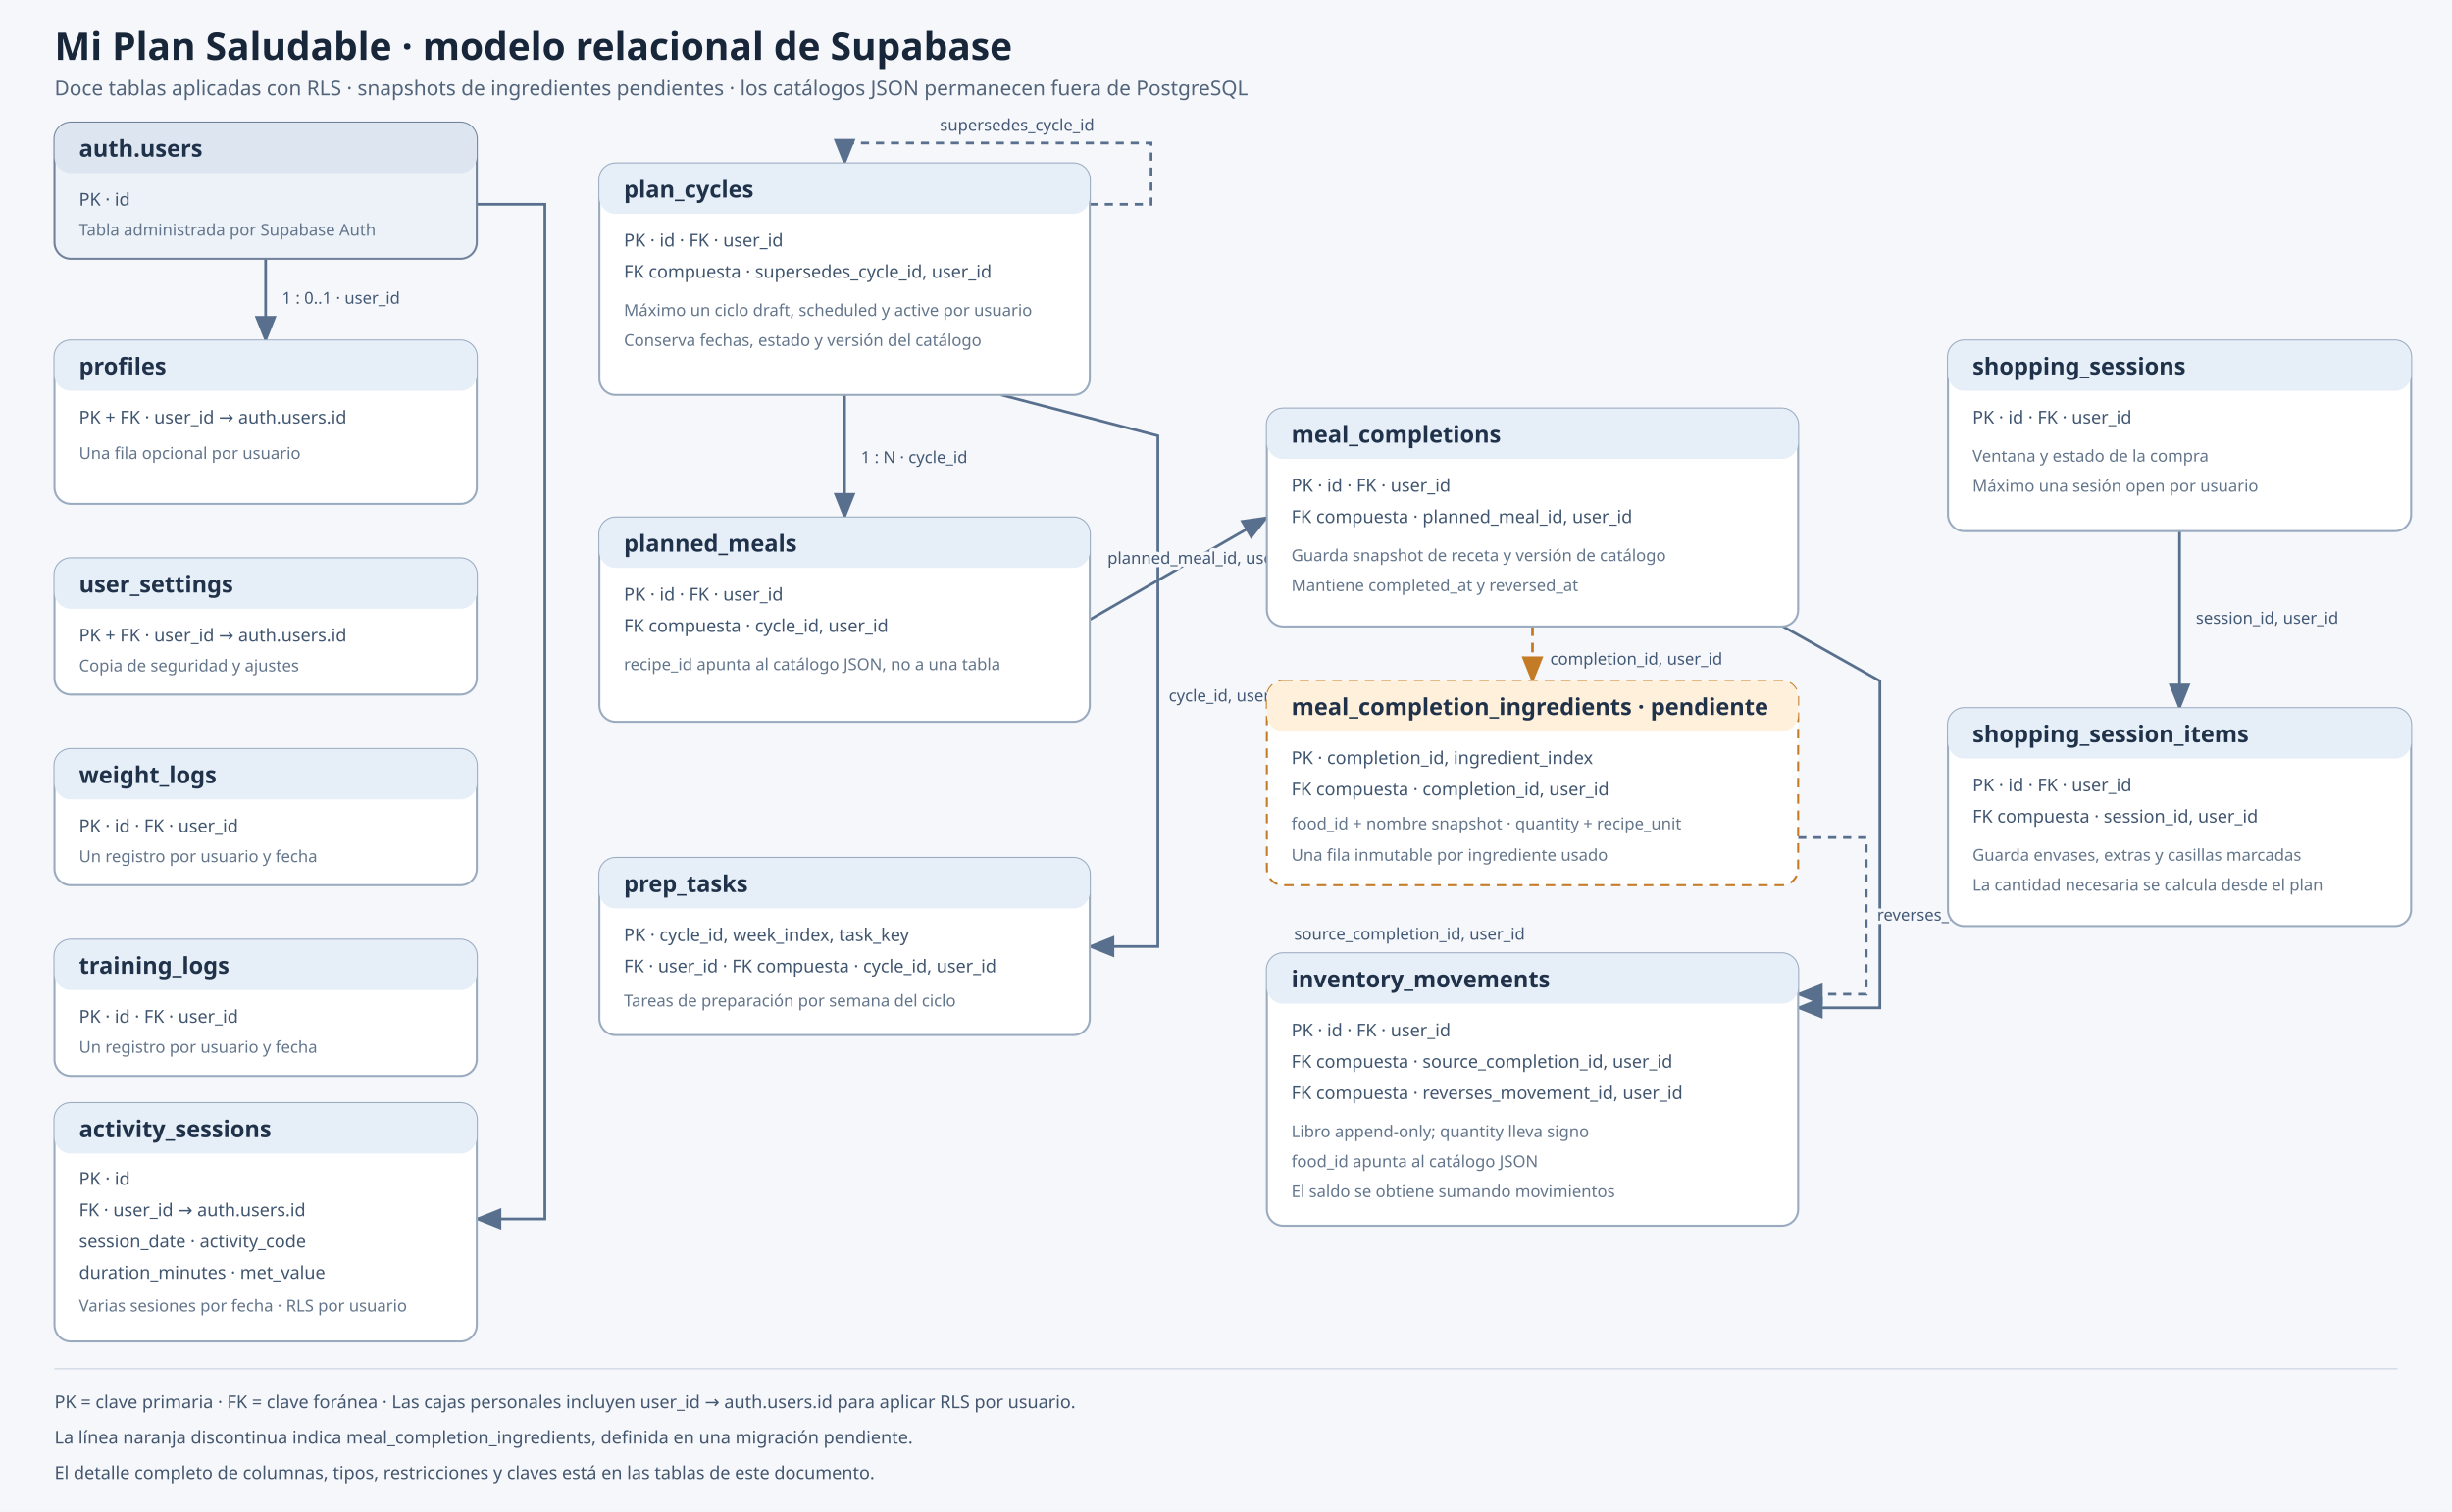
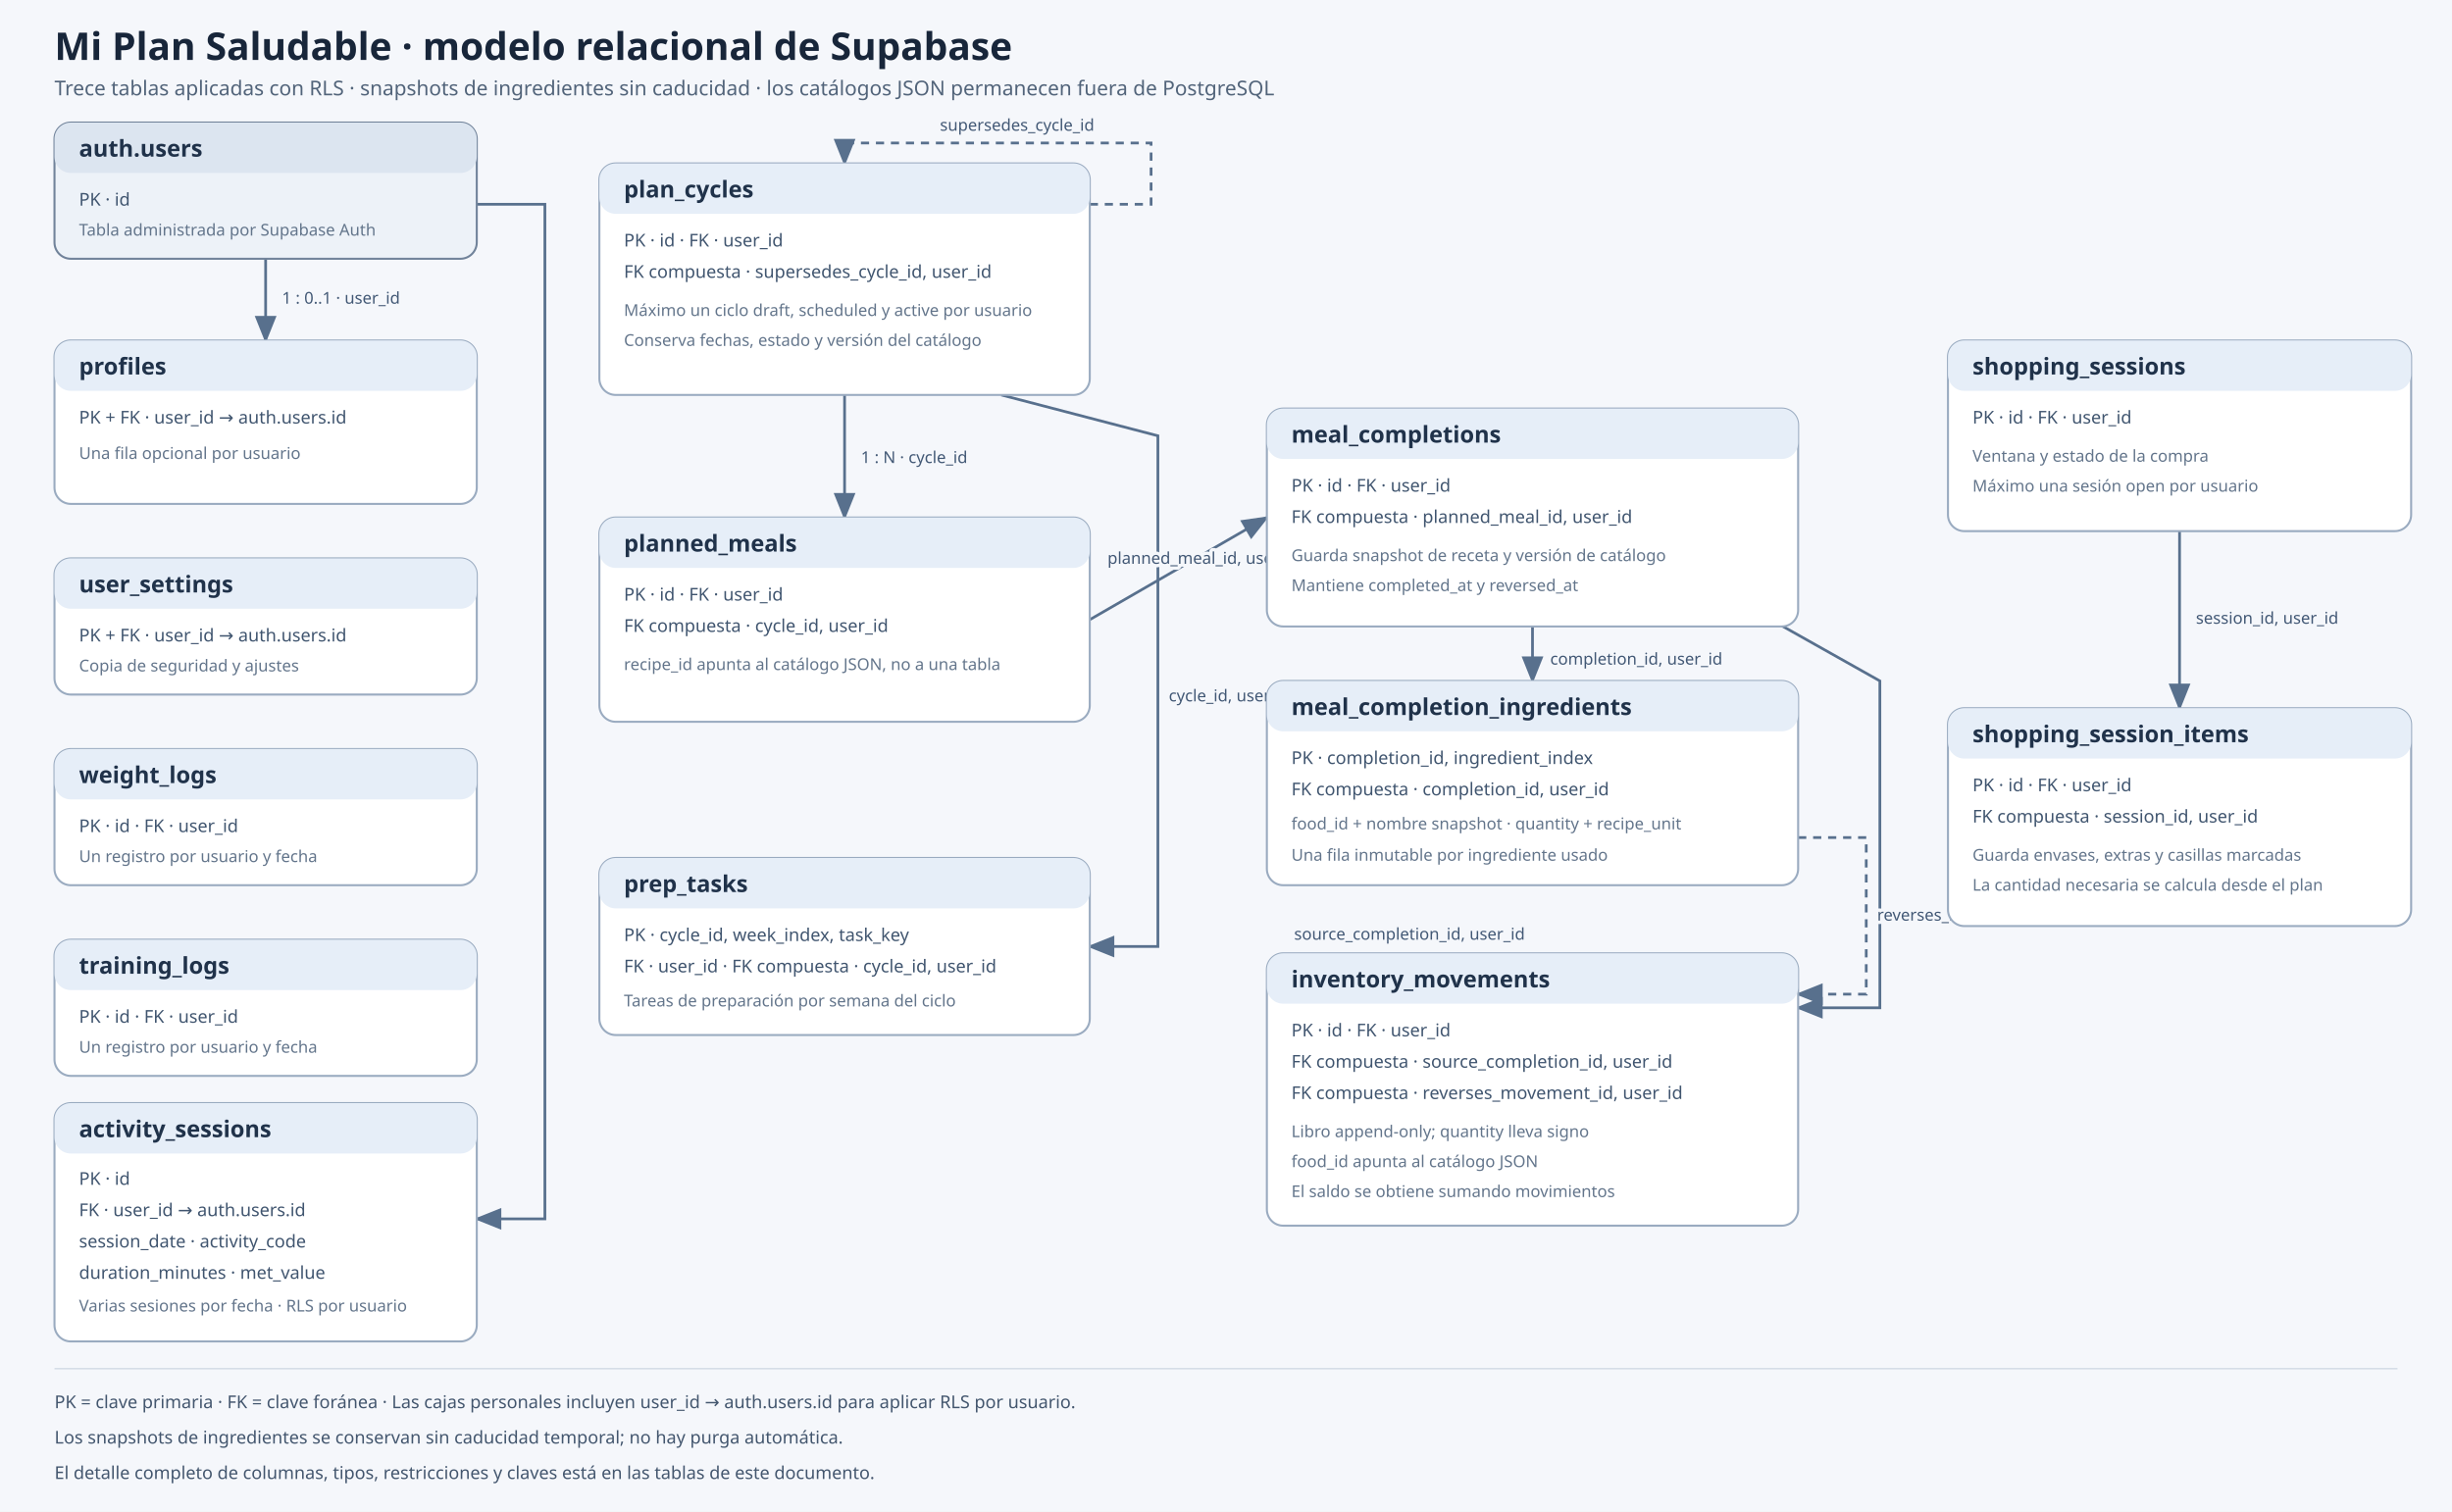
<svg xmlns="http://www.w3.org/2000/svg" width="1800" height="1110" viewBox="0 0 1800 1110" role="img" aria-labelledby="title description">
  <defs>
    <marker id="arrow" markerWidth="10" markerHeight="8" refX="9" refY="4" orient="auto" markerUnits="strokeWidth">
      <path d="M0,0 L10,4 L0,8 Z" fill="#58708d" />
-     </marker>
-     <marker id="arrow-pending" markerWidth="10" markerHeight="8" refX="9" refY="4" orient="auto" markerUnits="strokeWidth">
-       <path d="M0,0 L10,4 L0,8 Z" fill="#c47b25" />
    </marker>
    <style>
      .bg { fill: #f5f7fb; }
      .title { font: 700 28px system-ui, sans-serif; fill: #18263a; }
      .subtitle { font: 15px system-ui, sans-serif; fill: #52647a; }
      .entity { fill: #fff; stroke: #9aabc0; stroke-width: 1.5; rx: 12; }
-       .pending { stroke: #c47b25; stroke-dasharray: 7 5; }
      .auth { fill: #edf2f8; stroke: #71839a; stroke-width: 1.5; rx: 12; }
      .head { fill: #e6eef8; }
-       .pendinghead { fill: #fff0dc; }
      .authhead { fill: #dce5f0; }
      .name { font: 700 17px system-ui, sans-serif; fill: #20324a; }
      .key { font: 13px system-ui, sans-serif; fill: #40556f; }
      .hint { font: 12px system-ui, sans-serif; fill: #63758b; }
      .edge { fill: none; stroke: #58708d; stroke-width: 2; marker-end: url(#arrow); }
      .edge-dashed { fill: none; stroke: #58708d; stroke-width: 2; stroke-dasharray: 6 5; marker-end: url(#arrow); }
-       .edge-pending { fill: none; stroke: #c47b25; stroke-width: 2; stroke-dasharray: 7 5; marker-end: url(#arrow-pending); }
      .edge-label { font: 12px system-ui, sans-serif; fill: #425875; paint-order: stroke; stroke: #f5f7fb; stroke-width: 5px; stroke-linejoin: round; }
      .legend { font: 13px system-ui, sans-serif; fill: #43566e; }
    </style>
  </defs>
  <rect class="bg" width="1800" height="1110" />
  <text class="title" x="40" y="44">Mi Plan Saludable · modelo relacional de Supabase</text>
-   <text class="subtitle" x="40" y="70">Doce tablas aplicadas con RLS · snapshots de ingredientes pendientes · los catálogos JSON permanecen fuera de PostgreSQL</text>
+   <text class="subtitle" x="40" y="70">Trece tablas aplicadas con RLS · snapshots de ingredientes sin caducidad · los catálogos JSON permanecen fuera de PostgreSQL</text>
  <path class="edge" d="M195 190 L195 250" />
  <text class="edge-label" x="207" y="223">1 : 0..1 · user_id</text>
  <path class="edge" d="M620 290 L620 380" />
  <text class="edge-label" x="632" y="340">1 : N · cycle_id</text>
  <path class="edge" d="M735 290 L850 320 L850 695 L800 695" />
  <text class="edge-label" x="858" y="515">cycle_id, user_id</text>
  <path class="edge" d="M800 455 L930 380" />
  <text class="edge-label" x="813" y="414">planned_meal_id, user_id</text>
-   <path class="edge-pending" d="M1125 460 L1125 500" />
+   <path class="edge" d="M1125 460 L1125 500" />
  <text class="edge-label" x="1138" y="488">completion_id, user_id</text>
  <path class="edge" d="M1300 455 L1380 500 L1380 740 L1320 740" />
  <text class="edge-label" x="950" y="690">source_completion_id, user_id</text>
  <path class="edge" d="M1600 390 L1600 520" />
  <text class="edge-label" x="1612" y="458">session_id, user_id</text>
  <path class="edge" d="M350 150 L400 150 L400 895 L350 895" />
  <path class="edge-dashed" d="M800 150 L845 150 L845 105 L620 105 L620 120" />
  <text class="edge-label" x="690" y="96">supersedes_cycle_id</text>
  <path class="edge-dashed" d="M1320 615 L1370 615 L1370 730 L1320 730" />
  <text class="edge-label" x="1378" y="676">reverses_movement_id · máximo un reverso</text>
  <g>
    <rect class="auth" x="40" y="90" width="310" height="100" />
    <rect class="authhead" x="40" y="90" width="310" height="37" rx="12" />
    <text class="name" x="58" y="115">auth.users</text>
    <text class="key" x="58" y="151">PK · id</text>
    <text class="hint" x="58" y="173">Tabla administrada por Supabase Auth</text>
  </g>
  <g>
    <rect class="entity" x="40" y="250" width="310" height="120" />
    <rect class="head" x="40" y="250" width="310" height="37" rx="12" />
    <text class="name" x="58" y="275">profiles</text>
    <text class="key" x="58" y="311">PK + FK · user_id → auth.users.id</text>
    <text class="hint" x="58" y="337">Una fila opcional por usuario</text>
  </g>
  <g>
    <rect class="entity" x="40" y="410" width="310" height="100" />
    <rect class="head" x="40" y="410" width="310" height="37" rx="12" />
    <text class="name" x="58" y="435">user_settings</text>
    <text class="key" x="58" y="471">PK + FK · user_id → auth.users.id</text>
    <text class="hint" x="58" y="493">Copia de seguridad y ajustes</text>
  </g>
  <g>
    <rect class="entity" x="40" y="550" width="310" height="100" />
    <rect class="head" x="40" y="550" width="310" height="37" rx="12" />
    <text class="name" x="58" y="575">weight_logs</text>
    <text class="key" x="58" y="611">PK · id · FK · user_id</text>
    <text class="hint" x="58" y="633">Un registro por usuario y fecha</text>
  </g>
  <g>
    <rect class="entity" x="40" y="690" width="310" height="100" />
    <rect class="head" x="40" y="690" width="310" height="37" rx="12" />
    <text class="name" x="58" y="715">training_logs</text>
    <text class="key" x="58" y="751">PK · id · FK · user_id</text>
    <text class="hint" x="58" y="773">Un registro por usuario y fecha</text>
  </g>
  <g>
    <rect class="entity" x="40" y="810" width="310" height="175" />
    <rect class="head" x="40" y="810" width="310" height="37" rx="12" />
    <text class="name" x="58" y="835">activity_sessions</text>
    <text class="key" x="58" y="870">PK · id</text>
    <text class="key" x="58" y="893">FK · user_id → auth.users.id</text>
    <text class="key" x="58" y="916">session_date · activity_code</text>
    <text class="key" x="58" y="939">duration_minutes · met_value</text>
    <text class="hint" x="58" y="963">Varias sesiones por fecha · RLS por usuario</text>
  </g>
  <g>
    <rect class="entity" x="440" y="120" width="360" height="170" />
    <rect class="head" x="440" y="120" width="360" height="37" rx="12" />
    <text class="name" x="458" y="145">plan_cycles</text>
    <text class="key" x="458" y="181">PK · id · FK · user_id</text>
    <text class="key" x="458" y="204">FK compuesta · supersedes_cycle_id, user_id</text>
    <text class="hint" x="458" y="232">Máximo un ciclo draft, scheduled y active por usuario</text>
    <text class="hint" x="458" y="254">Conserva fechas, estado y versión del catálogo</text>
  </g>
  <g>
    <rect class="entity" x="440" y="380" width="360" height="150" />
    <rect class="head" x="440" y="380" width="360" height="37" rx="12" />
    <text class="name" x="458" y="405">planned_meals</text>
    <text class="key" x="458" y="441">PK · id · FK · user_id</text>
    <text class="key" x="458" y="464">FK compuesta · cycle_id, user_id</text>
    <text class="hint" x="458" y="492">recipe_id apunta al catálogo JSON, no a una tabla</text>
  </g>
  <g>
    <rect class="entity" x="440" y="630" width="360" height="130" />
    <rect class="head" x="440" y="630" width="360" height="37" rx="12" />
    <text class="name" x="458" y="655">prep_tasks</text>
    <text class="key" x="458" y="691">PK · cycle_id, week_index, task_key</text>
    <text class="key" x="458" y="714">FK · user_id · FK compuesta · cycle_id, user_id</text>
    <text class="hint" x="458" y="739">Tareas de preparación por semana del ciclo</text>
  </g>
  <g>
    <rect class="entity" x="930" y="300" width="390" height="160" />
    <rect class="head" x="930" y="300" width="390" height="37" rx="12" />
    <text class="name" x="948" y="325">meal_completions</text>
    <text class="key" x="948" y="361">PK · id · FK · user_id</text>
    <text class="key" x="948" y="384">FK compuesta · planned_meal_id, user_id</text>
    <text class="hint" x="948" y="412">Guarda snapshot de receta y versión de catálogo</text>
    <text class="hint" x="948" y="434">Mantiene completed_at y reversed_at</text>
  </g>
  <g>
-     <rect class="entity pending" x="930" y="500" width="390" height="150" />
-     <rect class="pendinghead" x="930" y="500" width="390" height="37" rx="12" />
-     <text class="name" x="948" y="525">meal_completion_ingredients · pendiente</text>
+     <rect class="entity" x="930" y="500" width="390" height="150" />
+     <rect class="head" x="930" y="500" width="390" height="37" rx="12" />
+     <text class="name" x="948" y="525">meal_completion_ingredients</text>
    <text class="key" x="948" y="561">PK · completion_id, ingredient_index</text>
    <text class="key" x="948" y="584">FK compuesta · completion_id, user_id</text>
    <text class="hint" x="948" y="609">food_id + nombre snapshot · quantity + recipe_unit</text>
    <text class="hint" x="948" y="632">Una fila inmutable por ingrediente usado</text>
  </g>
  <g>
    <rect class="entity" x="930" y="700" width="390" height="200" />
    <rect class="head" x="930" y="700" width="390" height="37" rx="12" />
    <text class="name" x="948" y="725">inventory_movements</text>
    <text class="key" x="948" y="761">PK · id · FK · user_id</text>
    <text class="key" x="948" y="784">FK compuesta · source_completion_id, user_id</text>
    <text class="key" x="948" y="807">FK compuesta · reverses_movement_id, user_id</text>
    <text class="hint" x="948" y="835">Libro append-only; quantity lleva signo</text>
    <text class="hint" x="948" y="857">food_id apunta al catálogo JSON</text>
    <text class="hint" x="948" y="879">El saldo se obtiene sumando movimientos</text>
  </g>
  <g>
    <rect class="entity" x="1430" y="250" width="340" height="140" />
    <rect class="head" x="1430" y="250" width="340" height="37" rx="12" />
    <text class="name" x="1448" y="275">shopping_sessions</text>
    <text class="key" x="1448" y="311">PK · id · FK · user_id</text>
    <text class="hint" x="1448" y="339">Ventana y estado de la compra</text>
    <text class="hint" x="1448" y="361">Máximo una sesión open por usuario</text>
  </g>
  <g>
    <rect class="entity" x="1430" y="520" width="340" height="160" />
    <rect class="head" x="1430" y="520" width="340" height="37" rx="12" />
    <text class="name" x="1448" y="545">shopping_session_items</text>
    <text class="key" x="1448" y="581">PK · id · FK · user_id</text>
    <text class="key" x="1448" y="604">FK compuesta · session_id, user_id</text>
    <text class="hint" x="1448" y="632">Guarda envases, extras y casillas marcadas</text>
    <text class="hint" x="1448" y="654">La cantidad necesaria se calcula desde el plan</text>
  </g>
  <line x1="40" y1="1005" x2="1760" y2="1005" stroke="#d1dae5" stroke-width="1" />
  <text class="legend" x="40" y="1034">PK = clave primaria · FK = clave foránea · Las cajas personales incluyen user_id → auth.users.id para aplicar RLS por usuario.</text>
-   <text class="legend" x="40" y="1060">La línea naranja discontinua indica meal_completion_ingredients, definida en una migración pendiente.</text>
+   <text class="legend" x="40" y="1060">Los snapshots de ingredientes se conservan sin caducidad temporal; no hay purga automática.</text>
  <text class="legend" x="40" y="1086">El detalle completo de columnas, tipos, restricciones y claves está en las tablas de este documento.</text>
</svg>
